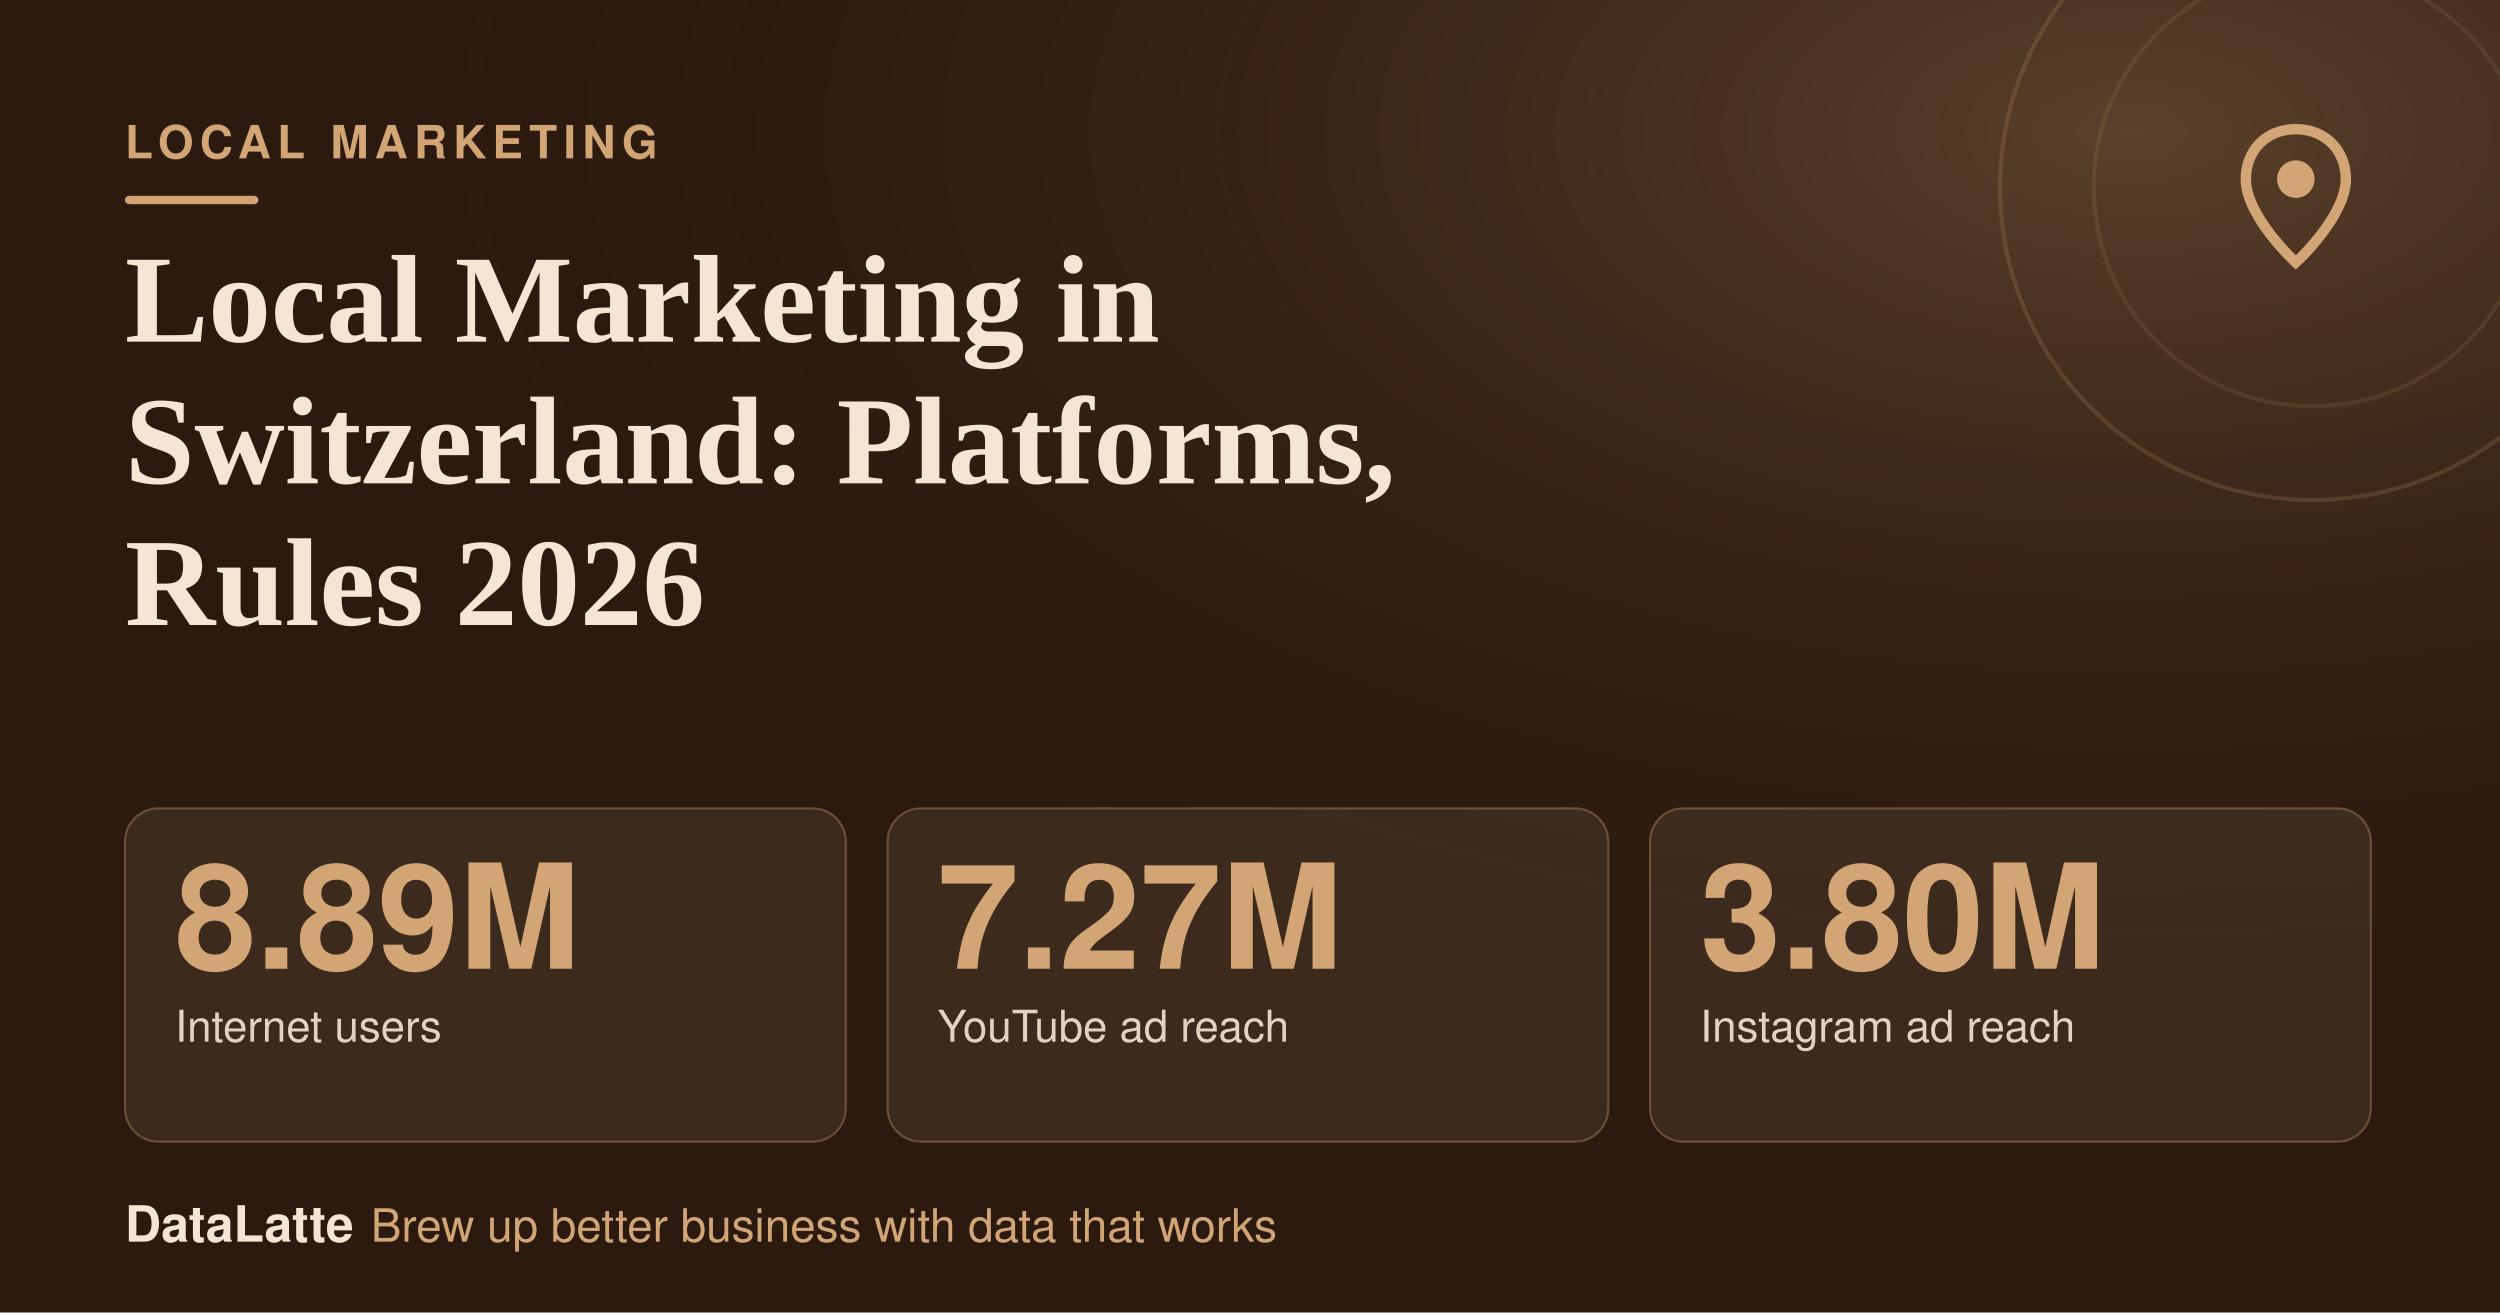
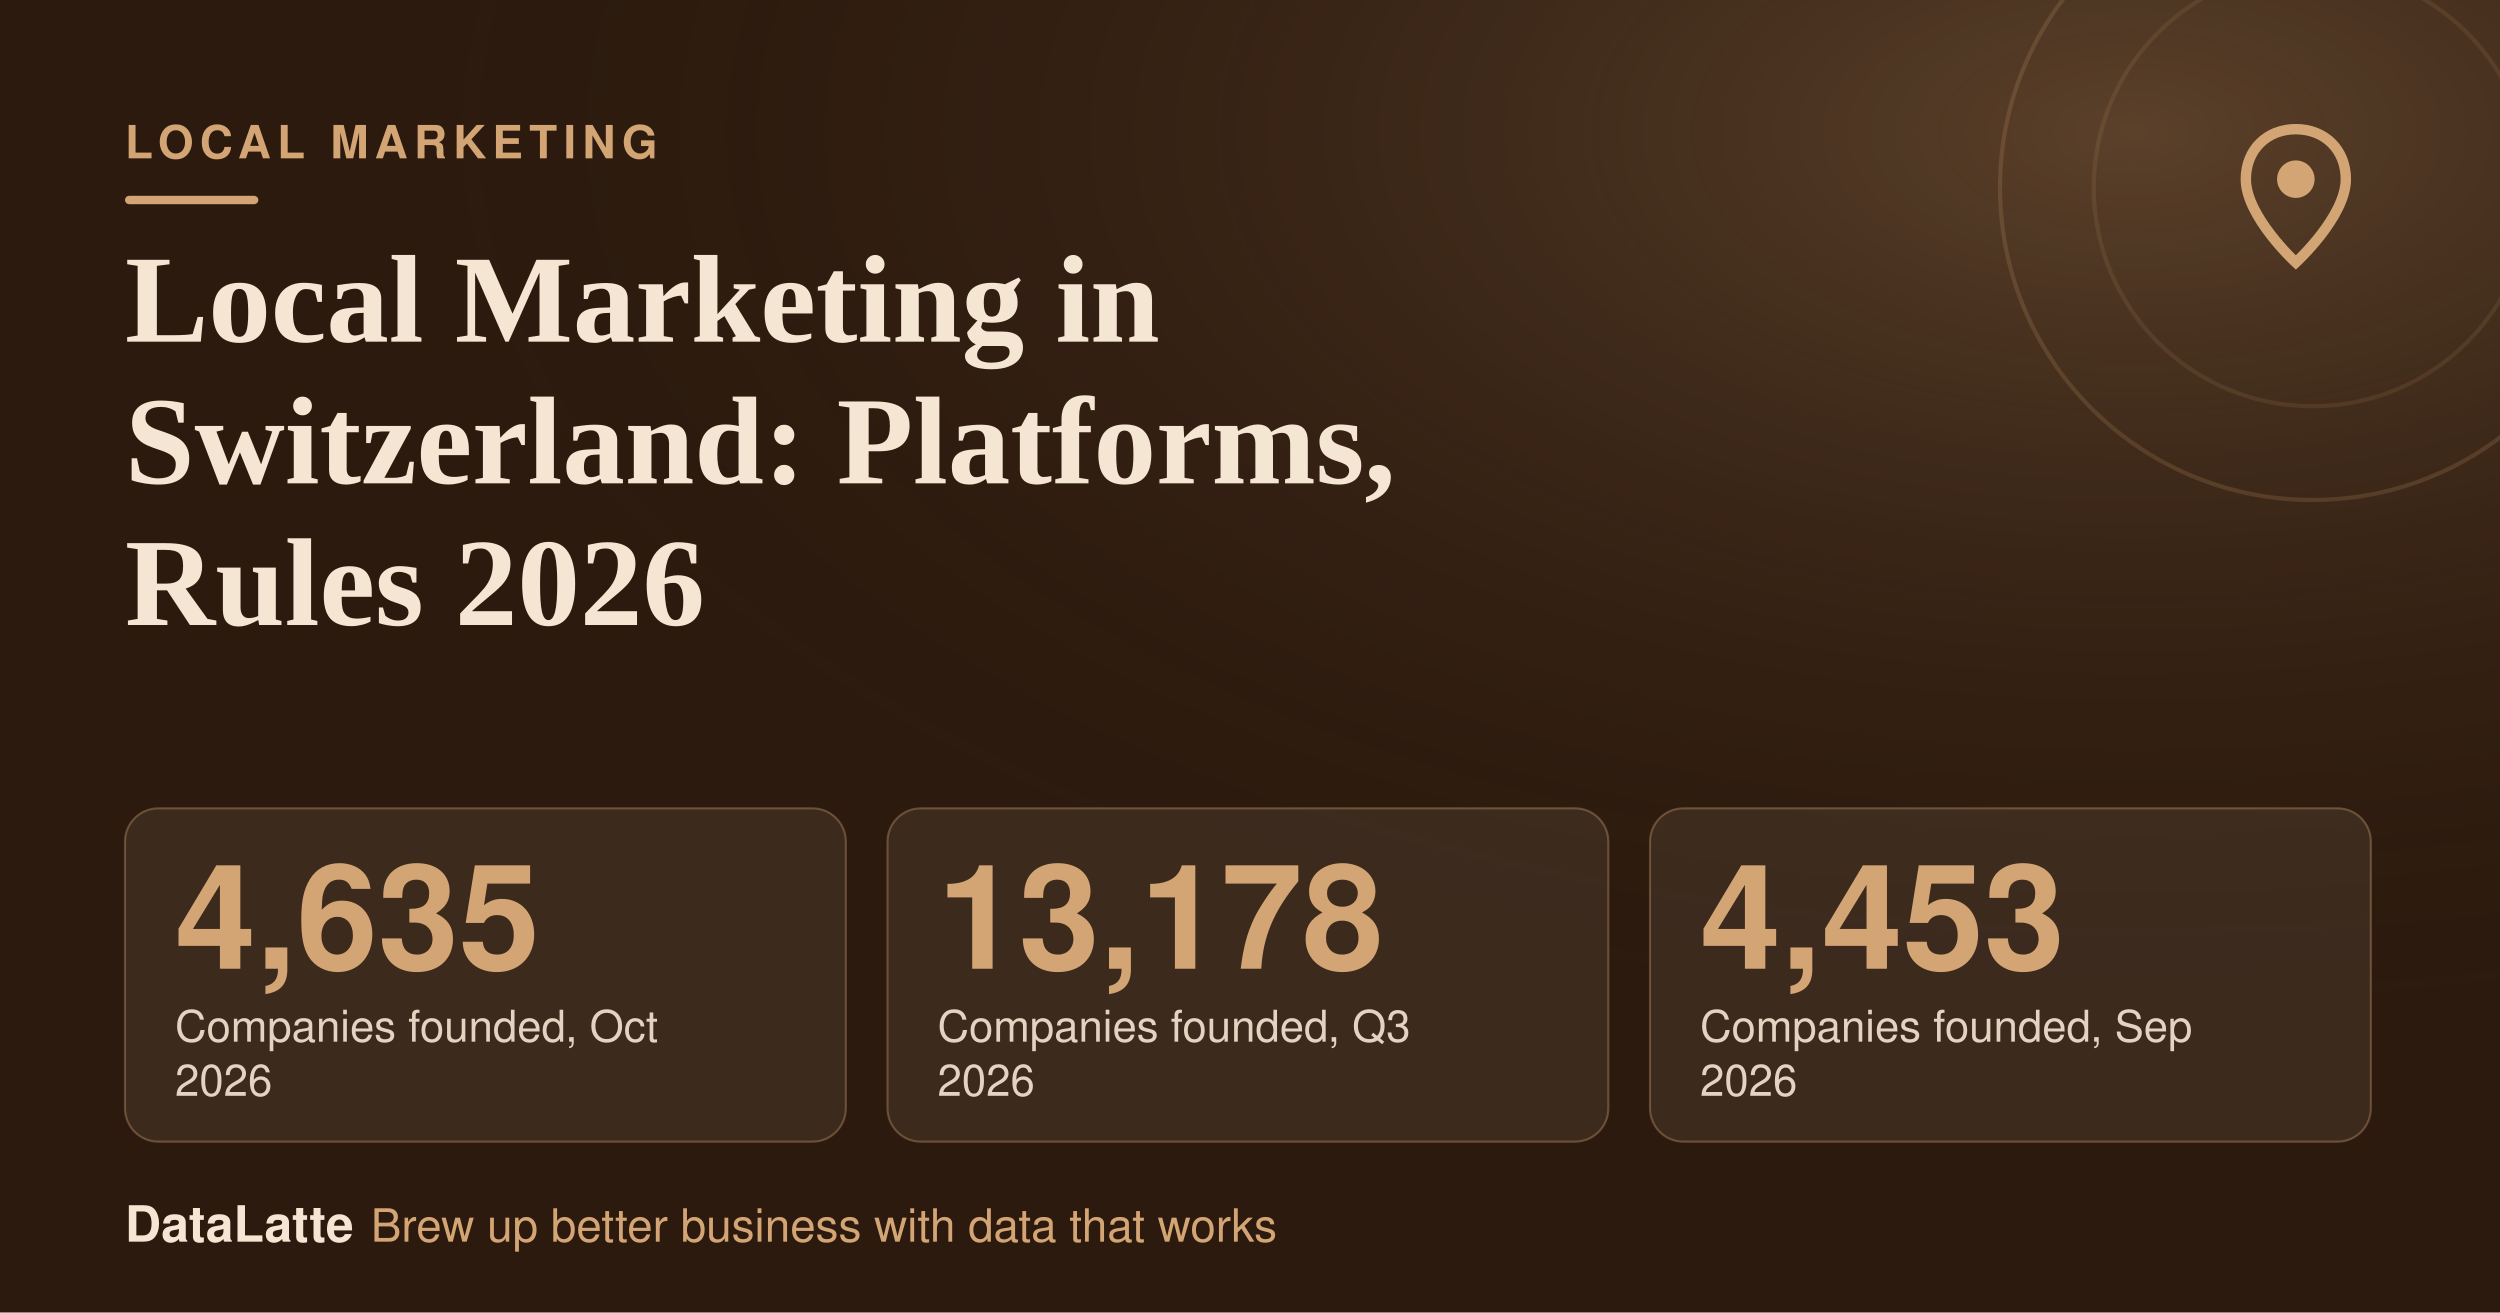
<svg xmlns="http://www.w3.org/2000/svg" width="1200" height="630" viewBox="0 0 1200 630" role="img" aria-label="Local Marketing in Switzerland: Platforms, Rules 2026">
  <defs>
    <radialGradient id="g" cx="85%" cy="10%" r="70%">
      <stop offset="0" stop-color="#d4a574" stop-opacity="0.28" />
      <stop offset="1" stop-color="#2c1a0e" stop-opacity="0" />
    </radialGradient>
  </defs>
  <rect width="1200" height="630" fill="#2c1a0e" />
  <rect width="1200" height="630" fill="url(#g)" />
  <circle cx="1110" cy="90" r="150" fill="none" stroke="#d4a574" stroke-opacity="0.18" stroke-width="2" />
  <circle cx="1110" cy="90" r="105" fill="none" stroke="#d4a574" stroke-opacity="0.12" stroke-width="2" />
  <g transform="translate(1076 62) scale(1.0)">
    <path d="M26 0C12 0 2 10 2 24c0 18 24 40 24 40s24-22 24-40C50 10 40 0 26 0z" fill="none" stroke="#d4a574" stroke-width="5" />
    <circle cx="26" cy="24" r="9" fill="#d4a574" />
  </g>
  <text x="60" y="76" font-family="Helvetica, Arial, sans-serif" font-size="22" font-weight="700" fill="#d4a574" letter-spacing="3">LOCAL MARKETING</text>
  <rect x="60" y="94" width="64" height="4" rx="2" fill="#d4a574" />
  <text x="60" y="164" font-family="Georgia, 'Times New Roman', serif" font-size="60" font-weight="700" fill="#f5e6d3">Local Marketing in</text>
  <text x="60" y="232" font-family="Georgia, 'Times New Roman', serif" font-size="60" font-weight="700" fill="#f5e6d3">Switzerland: Platforms,</text>
  <text x="60" y="300" font-family="Georgia, 'Times New Roman', serif" font-size="60" font-weight="700" fill="#f5e6d3">Rules 2026</text>
  <rect x="60" y="388" width="346" height="160" rx="16" fill="#f5e6d3" fill-opacity="0.08" stroke="#d4a574" stroke-opacity="0.35" />
-   <text x="84" y="465" font-family="Helvetica, Arial, sans-serif" font-size="70" font-weight="800" fill="#d4a574">8.89M</text>
-   <text x="84" y="500" font-family="Helvetica, Arial, sans-serif" font-size="21" fill="#f5e6d3" fill-opacity="0.9">Internet users</text>
+   <text x="84" y="465" font-family="Helvetica, Arial, sans-serif" font-size="70" font-weight="800" fill="#d4a574">4,635</text>
+   <text x="84" y="500" font-family="Helvetica, Arial, sans-serif" font-size="21" fill="#f5e6d3" fill-opacity="0.9">Companies founded, Oct</text>
+   <text x="84" y="526" font-family="Helvetica, Arial, sans-serif" font-size="21" fill="#f5e6d3" fill-opacity="0.9">2026</text>
  <rect x="426" y="388" width="346" height="160" rx="16" fill="#f5e6d3" fill-opacity="0.08" stroke="#d4a574" stroke-opacity="0.35" />
-   <text x="450" y="465" font-family="Helvetica, Arial, sans-serif" font-size="70" font-weight="800" fill="#d4a574">7.27M</text>
-   <text x="450" y="500" font-family="Helvetica, Arial, sans-serif" font-size="21" fill="#f5e6d3" fill-opacity="0.9">YouTube ad reach</text>
+   <text x="450" y="465" font-family="Helvetica, Arial, sans-serif" font-size="70" font-weight="800" fill="#d4a574">13,178</text>
+   <text x="450" y="500" font-family="Helvetica, Arial, sans-serif" font-size="21" fill="#f5e6d3" fill-opacity="0.9">Companies founded, Q3</text>
+   <text x="450" y="526" font-family="Helvetica, Arial, sans-serif" font-size="21" fill="#f5e6d3" fill-opacity="0.9">2026</text>
  <rect x="792" y="388" width="346" height="160" rx="16" fill="#f5e6d3" fill-opacity="0.08" stroke="#d4a574" stroke-opacity="0.35" />
-   <text x="816" y="465" font-family="Helvetica, Arial, sans-serif" font-size="70" font-weight="800" fill="#d4a574">3.80M</text>
-   <text x="816" y="500" font-family="Helvetica, Arial, sans-serif" font-size="21" fill="#f5e6d3" fill-opacity="0.9">Instagram ad reach</text>
+   <text x="816" y="465" font-family="Helvetica, Arial, sans-serif" font-size="70" font-weight="800" fill="#d4a574">4,453</text>
+   <text x="816" y="500" font-family="Helvetica, Arial, sans-serif" font-size="21" fill="#f5e6d3" fill-opacity="0.9">Companies founded, Sep</text>
+   <text x="816" y="526" font-family="Helvetica, Arial, sans-serif" font-size="21" fill="#f5e6d3" fill-opacity="0.9">2026</text>
  <text x="60" y="596" font-family="Helvetica, Arial, sans-serif" font-size="24" font-weight="700" fill="#f5e6d3">DataLatte</text>
  <text x="178" y="596" font-family="Helvetica, Arial, sans-serif" font-size="22" fill="#d4a574">Brew up better business with data that works</text>
</svg>
